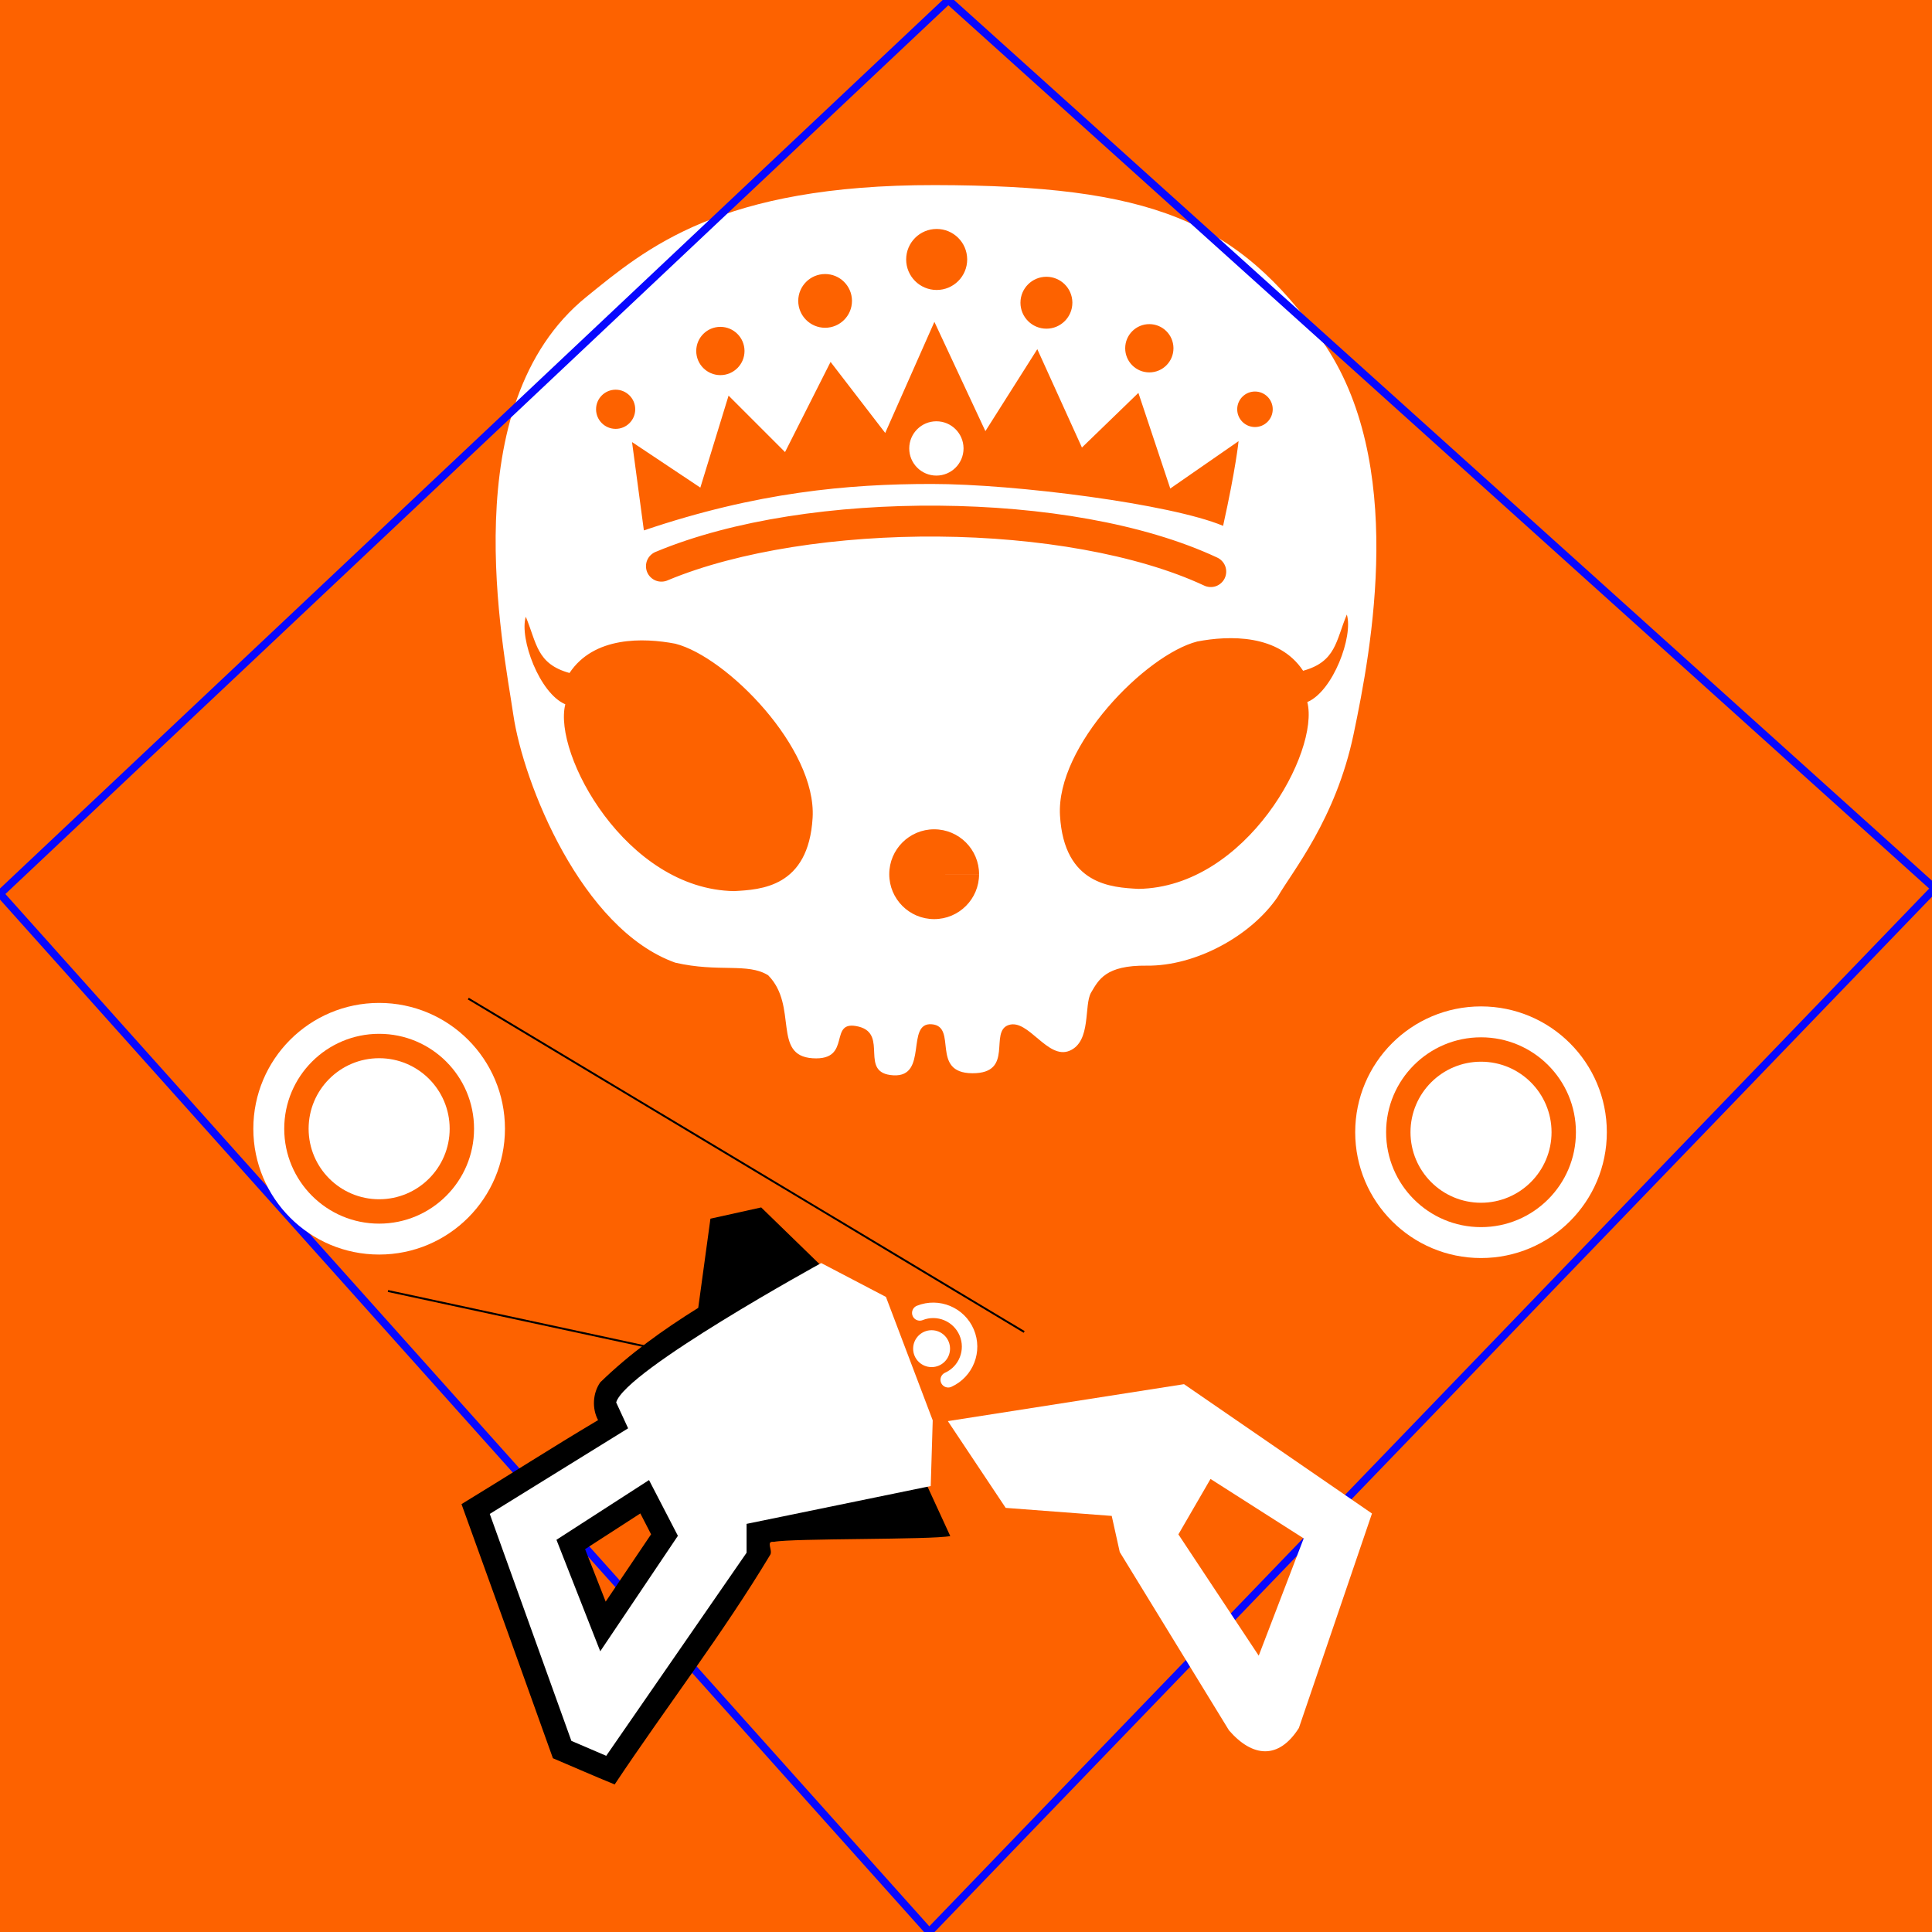
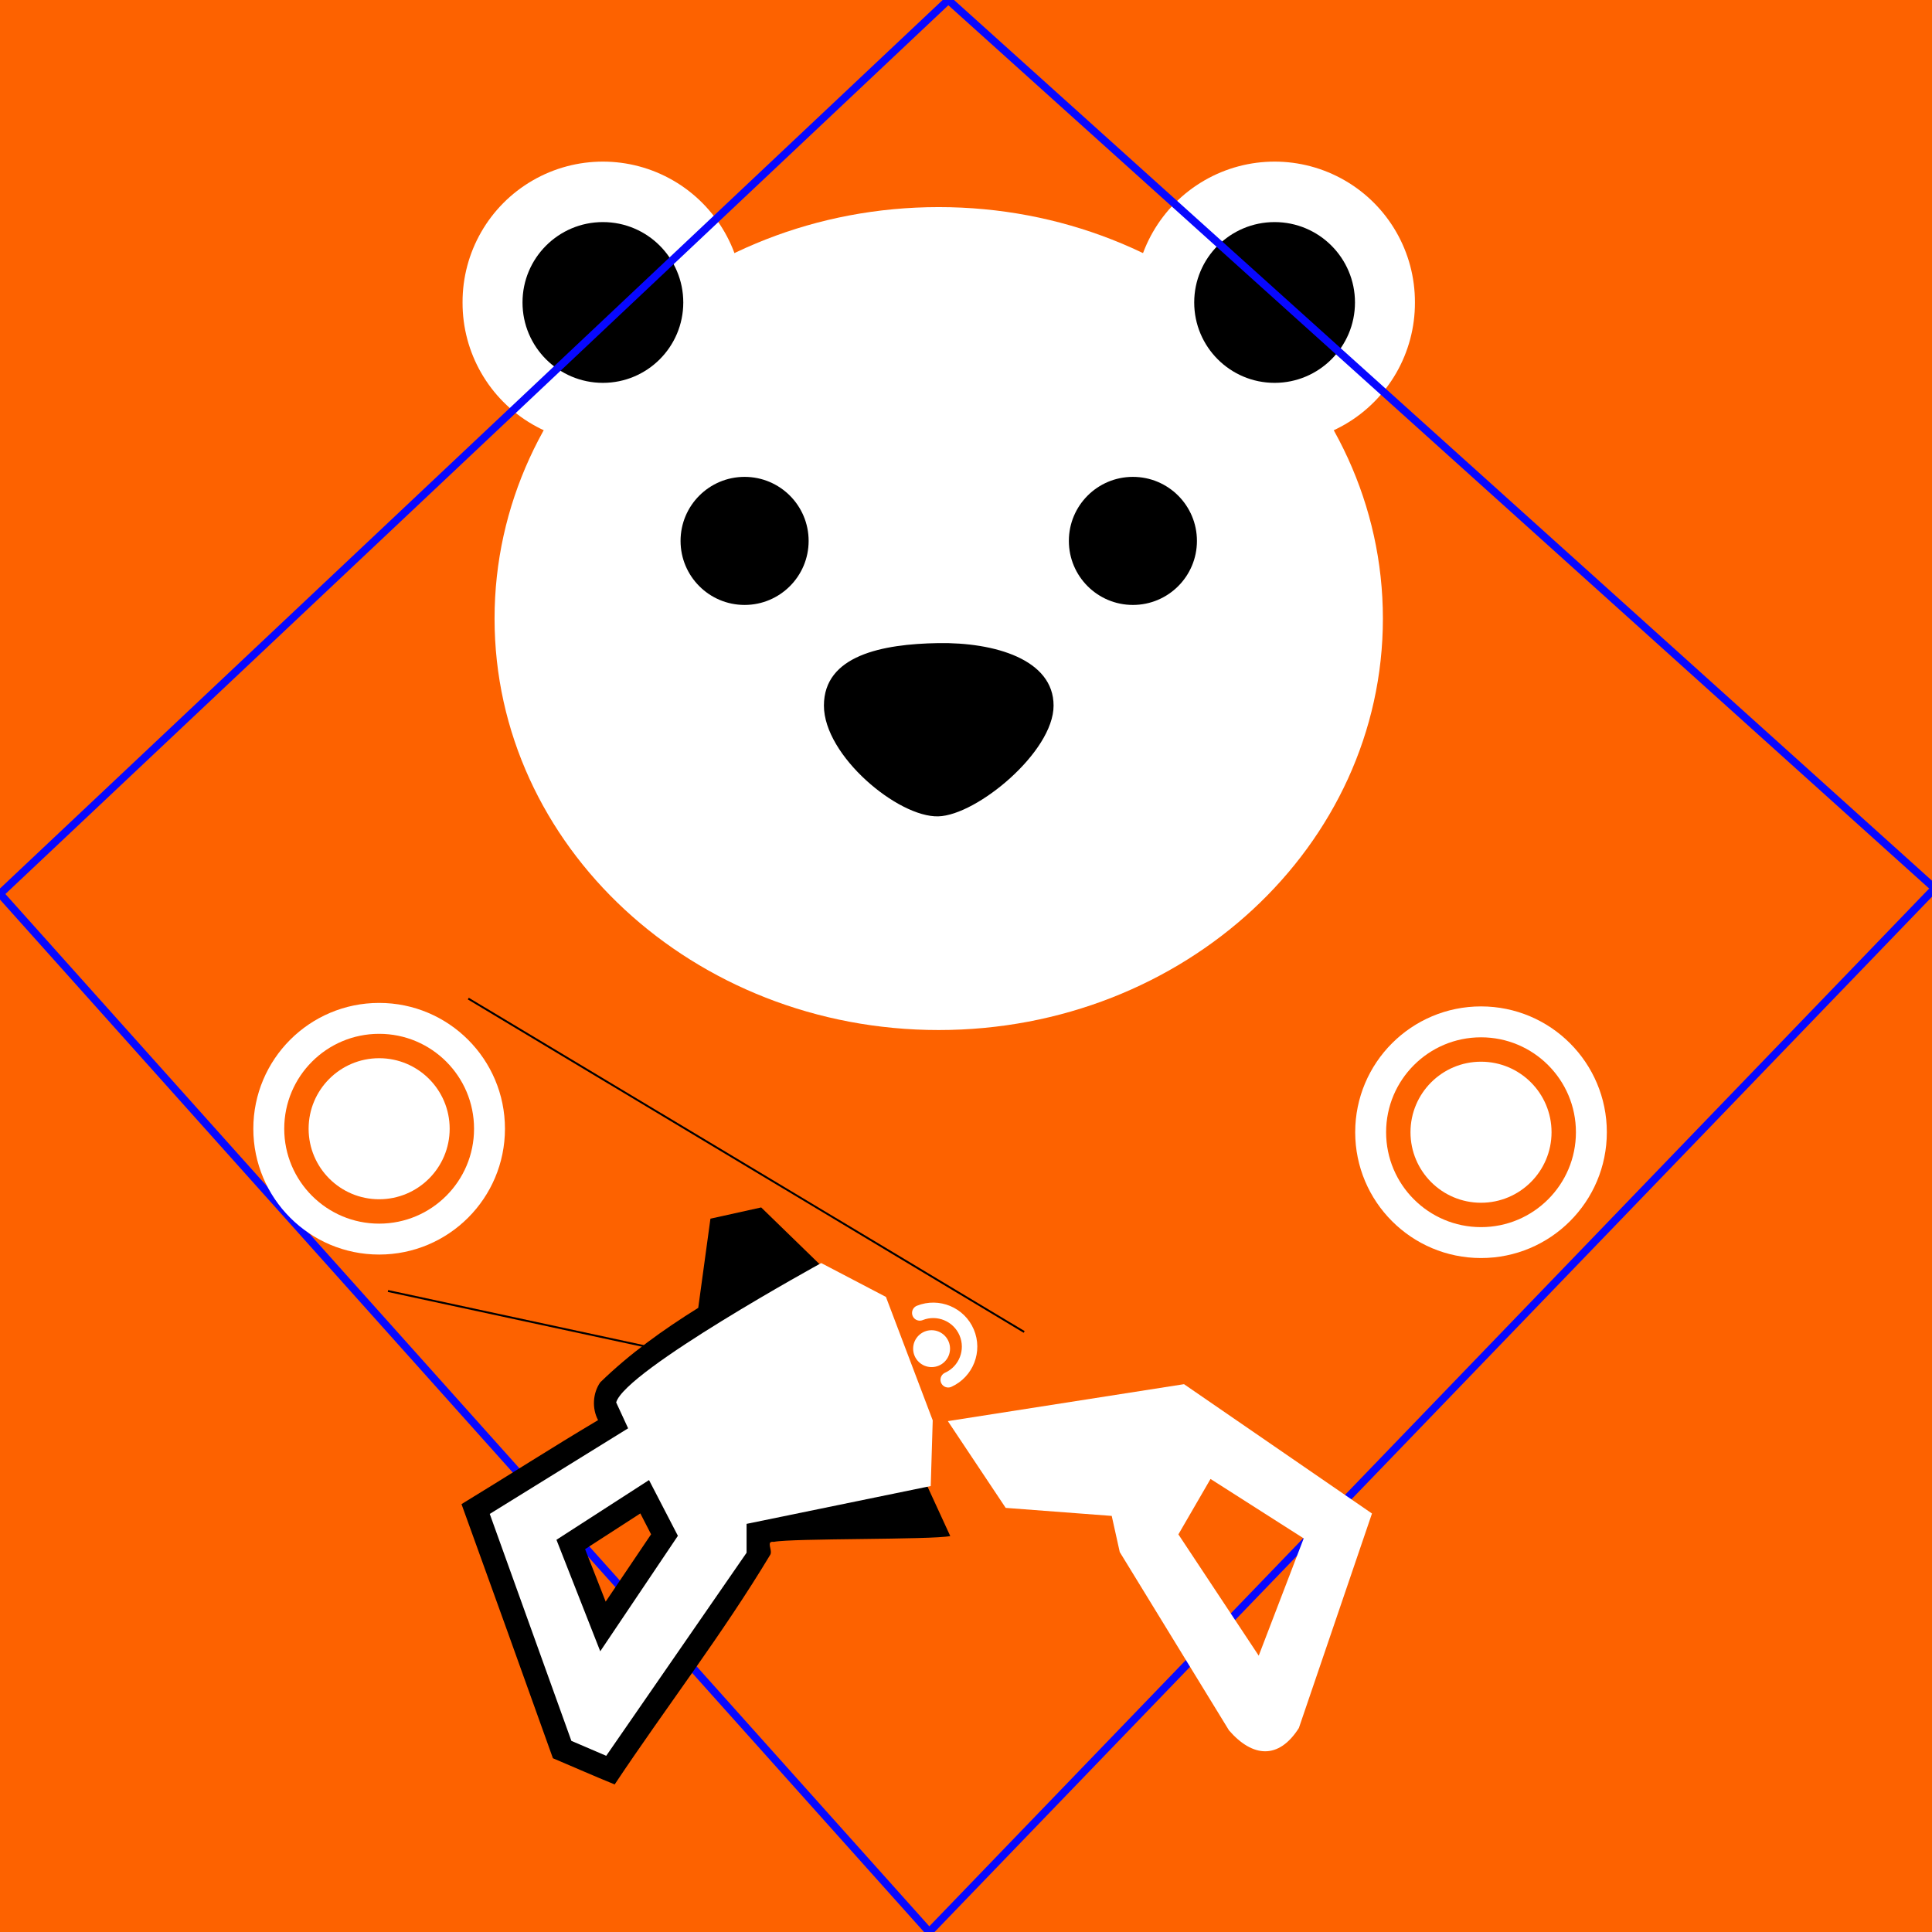
<svg xmlns="http://www.w3.org/2000/svg" width="1000" height="1000" id="svg2" version="1.1">
  <defs id="defs4" />
-   <g id="layer2">
+   <g id="layer2" style="display:inline">
    <rect style="fill:#fd6200;fill-opacity:1;fill-rule:evenodd;stroke:#2bff06;stroke-width:4;stroke-linecap:round;stroke-linejoin:round;stroke-miterlimit:4;stroke-opacity:0.482;stroke-dasharray:none;stroke-dashoffset:0" id="rect3777" width="1098.731" height="1018.336" x="-32.44" y="-5.642" />
  </g>
-   <g id="layer3" style="display:inline">
-     <path id="path3934-0" transform="translate(-181.248,63.87285)" style="fill:#ffffff;fill-opacity:1;fill-rule:evenodd;stroke:none;stroke-width:1;stroke-linecap:round;stroke-linejoin:round;stroke-miterlimit:4;stroke-opacity:1;stroke-dashoffset:0;display:inline" d="m 510.04,147.974 c -0.003,5.597 -4.542,10.133 -10.14,10.13 -5.597,-0.003 -10.133,-4.542 -10.13,-10.14 0.003,-5.597 4.542,-10.133 10.14,-10.13 5.54,0.003 10.052,4.454 10.129,9.994 m 56.567,-30.021 c -0.003,6.899 -5.599,12.489 -12.498,12.486 -6.899,-0.003 -12.489,-5.599 -12.486,-12.498 0.003,-6.899 5.599,-12.489 12.498,-12.486 6.829,0.003 12.389,5.489 12.485,12.318 m 55.625,-25.745 c -0.004,7.68 -6.233,13.903 -13.913,13.899 -7.68,-0.004 -13.903,-6.233 -13.899,-13.913 0.004,-7.68 6.233,-13.903 13.913,-13.899 7.602,0.004 13.792,6.111 13.898,13.712 m 217.782,56.293 c -0.002,5.077 -4.12,9.19 -9.196,9.188 -5.077,-0.002 -9.19,-4.12 -9.188,-9.196 0.002,-5.077 4.12,-9.19 9.196,-9.188 5.025,0.002 9.117,4.039 9.187,9.064 m -51.38,-31.449 c -0.003,6.899 -5.599,12.489 -12.498,12.486 -6.899,-0.003 -12.489,-5.599 -12.486,-12.498 0.003,-6.899 5.599,-12.489 12.498,-12.486 6.829,0.003 12.389,5.489 12.485,12.318 M 736.305,92.824 c -0.004,7.42 -6.021,13.432 -13.441,13.428 -7.42,-0.004 -13.432,-6.021 -13.428,-13.441 0.004,-7.42 6.021,-13.432 13.441,-13.428 7.344,0.004 13.324,5.904 13.427,13.247 M 681.86,70.434 c -0.004,8.721 -7.078,15.788 -15.799,15.784 -8.721,-0.004 -15.788,-7.078 -15.784,-15.799 0.004,-8.721 7.078,-15.788 15.799,-15.784 8.633,0.004 15.662,6.94 15.782,15.571 m -1.884,98.04 c -0.004,7.761 -6.298,14.049 -14.059,14.046 -7.761,-0.004 -14.049,-6.298 -14.046,-14.059 0.004,-7.761 6.298,-14.049 14.059,-14.046 7.682,0.004 13.937,6.175 14.044,13.856 m -171.583,-3.104 35.354,23.569 14.613,-47.61 29.226,29.226 23.569,-46.667 28.283,36.768 25.455,-57.509 26.398,56.566 26.869,-42.425 23.098,50.91 29.226,-28.283 16.499,49.496 35.354,-24.512 c 0,0 -1.414,14.142 -8.014,43.839 -26.869,-11.313 -107.476,-21.684 -150.844,-21.684 -43.368,0 -90.506,4.242 -148.958,24.041 z m 302.702,59.701 c 1.962,0.842 3.558,2.503 4.32,4.497 0.762,1.995 0.681,4.296 -0.22,6.232 -0.901,1.936 -2.61,3.48 -4.627,4.181 -2.017,0.701 -4.315,0.549 -6.223,-0.411 -34.656,-16.152 -85.786,-24.851 -137.281,-25.281 -51.495,-0.43 -103.5,7.351 -140.031,22.563 -1.95,0.926 -4.28,1.016 -6.296,0.244 -2.016,-0.773 -3.689,-2.397 -4.52,-4.389 -0.831,-1.992 -0.81,-4.324 0.059,-6.3 0.868,-1.976 2.571,-3.569 4.601,-4.304 39.661,-16.514 93.177,-24.256 146.344,-23.812 53.167,0.444 105.822,9.046 143.875,26.781 z m 67.273,29.569 c 3.409,11.219 -7.092,39.676 -20.462,45.303 6.517,25.548 -31.391,95.813 -87.382,96.701 -13.73,-0.766 -38.48,-1.878 -40.621,-37.937 -2.141,-36.058 44.45,-83.329 71.054,-90.115 16.556,-3.17 42.169,-3.871 54.781,15.154 17.07,-4.719 16.929,-15.465 22.631,-29.107 z M 476.023,284.464 c 12.612,-19.025 38.225,-18.324 54.781,-15.154 26.603,6.786 73.194,54.057 71.054,90.115 -2.141,36.058 -26.891,37.171 -40.621,37.937 -55.991,-0.888 -93.899,-71.153 -87.382,-96.701 -13.37,-5.627 -23.871,-34.084 -20.462,-45.303 5.702,13.642 5.561,24.388 22.631,29.107 z m 211.99,104.165 c -0.006,12.838 -10.418,23.239 -23.255,23.233 -12.838,-0.006 -23.239,-10.418 -23.233,-23.255 0.006,-12.838 10.418,-23.239 23.255,-23.233 12.833,0.006 23.233,10.411 23.233,23.244 l -23.244,0 z M 665.189,31.936 C 553.852,31.754 515.565,64.861 484.794,89.764 415.641,145.732 441.704,270.357 446.928,306.015 c 5.224,35.658 35.371,111.009 83.787,128.372 22.568,5.223 37.489,-0.091 48.137,6.549 15.684,15.944 1.91,41.583 23.013,42.942 21.102,1.359 7.338,-20.524 23.931,-16.353 15.545,3.997 -0.338,24.154 17.883,25.183 18.221,1.029 6.159,-27.519 19.83,-26.426 13.671,1.093 -0.957,25.26 21.031,25.357 21.988,0.097 8.405,-21.559 18.808,-24.971 10.216,-3.351 20.126,18.148 31.528,13.316 11.402,-4.833 7.291,-23.69 11.141,-30.148 3.851,-6.458 7.387,-14.151 28.774,-13.888 25.267,0.311 54.017,-15.385 67.739,-35.555 7.715,-13.404 30.071,-40.138 39.332,-84.24 9.261,-44.102 27.617,-141.005 -16.316,-203.648 C 821.613,49.863 776.526,32.118 665.189,31.936 z" />
+   <g id="layer3" style="display:none">
+     <path id="path3934-0" transform="translate(-181.248,63.87285)" style="fill:#ffffff;fill-opacity:1;fill-rule:evenodd;stroke:none;display:inline" d="m 510.04,147.974 c -0.003,5.597 -4.542,10.133 -10.14,10.13 -5.597,-0.003 -10.133,-4.542 -10.13,-10.14 0.003,-5.597 4.542,-10.133 10.14,-10.13 5.54,0.003 10.052,4.454 10.129,9.994 m 56.567,-30.021 c -0.003,6.899 -5.599,12.489 -12.498,12.486 -6.899,-0.003 -12.489,-5.599 -12.486,-12.498 0.003,-6.899 5.599,-12.489 12.498,-12.486 6.829,0.003 12.389,5.489 12.485,12.318 m 55.625,-25.745 c -0.004,7.68 -6.233,13.903 -13.913,13.899 -7.68,-0.004 -13.903,-6.233 -13.899,-13.913 0.004,-7.68 6.233,-13.903 13.913,-13.899 7.602,0.004 13.792,6.111 13.898,13.712 m 217.782,56.293 c -0.002,5.077 -4.12,9.19 -9.196,9.188 -5.077,-0.002 -9.19,-4.12 -9.188,-9.196 0.002,-5.077 4.12,-9.19 9.196,-9.188 5.025,0.002 9.117,4.039 9.187,9.064 m -51.38,-31.449 c -0.003,6.899 -5.599,12.489 -12.498,12.486 -6.899,-0.003 -12.489,-5.599 -12.486,-12.498 0.003,-6.899 5.599,-12.489 12.498,-12.486 6.829,0.003 12.389,5.489 12.485,12.318 M 736.305,92.824 c -0.004,7.42 -6.021,13.432 -13.441,13.428 -7.42,-0.004 -13.432,-6.021 -13.428,-13.441 0.004,-7.42 6.021,-13.432 13.441,-13.428 7.344,0.004 13.324,5.904 13.427,13.247 M 681.86,70.434 c -0.004,8.721 -7.078,15.788 -15.799,15.784 -8.721,-0.004 -15.788,-7.078 -15.784,-15.799 0.004,-8.721 7.078,-15.788 15.799,-15.784 8.633,0.004 15.662,6.94 15.782,15.571 m -1.884,98.04 c -0.004,7.761 -6.298,14.049 -14.059,14.046 -7.761,-0.004 -14.049,-6.298 -14.046,-14.059 0.004,-7.761 6.298,-14.049 14.059,-14.046 7.682,0.004 13.937,6.175 14.044,13.856 m -171.583,-3.104 35.354,23.569 14.613,-47.61 29.226,29.226 23.569,-46.667 28.283,36.768 25.455,-57.509 26.398,56.566 26.869,-42.425 23.098,50.91 29.226,-28.283 16.499,49.496 35.354,-24.512 c 0,0 -1.414,14.142 -8.014,43.839 -26.869,-11.313 -107.476,-21.684 -150.844,-21.684 -43.368,0 -90.506,4.242 -148.958,24.041 z m 302.702,59.701 c 1.962,0.842 3.558,2.503 4.32,4.497 0.762,1.995 0.681,4.296 -0.22,6.232 -0.901,1.936 -2.61,3.48 -4.627,4.181 -2.017,0.701 -4.315,0.549 -6.223,-0.411 -34.656,-16.152 -85.786,-24.851 -137.281,-25.281 -51.495,-0.43 -103.5,7.351 -140.031,22.563 -1.95,0.926 -4.28,1.016 -6.296,0.244 -2.016,-0.773 -3.689,-2.397 -4.52,-4.389 -0.831,-1.992 -0.81,-4.324 0.059,-6.3 0.868,-1.976 2.571,-3.569 4.601,-4.304 39.661,-16.514 93.177,-24.256 146.344,-23.812 53.167,0.444 105.822,9.046 143.875,26.781 z m 67.273,29.569 c 3.409,11.219 -7.092,39.676 -20.462,45.303 6.517,25.548 -31.391,95.813 -87.382,96.701 -13.73,-0.766 -38.48,-1.878 -40.621,-37.937 -2.141,-36.058 44.45,-83.329 71.054,-90.115 16.556,-3.17 42.169,-3.871 54.781,15.154 17.07,-4.719 16.929,-15.465 22.631,-29.107 z M 476.023,284.464 c 12.612,-19.025 38.225,-18.324 54.781,-15.154 26.603,6.786 73.194,54.057 71.054,90.115 -2.141,36.058 -26.891,37.171 -40.621,37.937 -55.991,-0.888 -93.899,-71.153 -87.382,-96.701 -13.37,-5.627 -23.871,-34.084 -20.462,-45.303 5.702,13.642 5.561,24.388 22.631,29.107 z m 211.99,104.165 c -0.006,12.838 -10.418,23.239 -23.255,23.233 -12.838,-0.006 -23.239,-10.418 -23.233,-23.255 0.006,-12.838 10.418,-23.239 23.255,-23.233 12.833,0.006 23.233,10.411 23.233,23.244 l -23.244,0 z M 665.189,31.936 C 553.852,31.754 515.565,64.861 484.794,89.764 415.641,145.732 441.704,270.357 446.928,306.015 c 5.224,35.658 35.371,111.009 83.787,128.372 22.568,5.223 37.489,-0.091 48.137,6.549 15.684,15.944 1.91,41.583 23.013,42.942 21.102,1.359 7.338,-20.524 23.931,-16.353 15.545,3.997 -0.338,24.154 17.883,25.183 18.221,1.029 6.159,-27.519 19.83,-26.426 13.671,1.093 -0.957,25.26 21.031,25.357 21.988,0.097 8.405,-21.559 18.808,-24.971 10.216,-3.351 20.126,18.148 31.528,13.316 11.402,-4.833 7.291,-23.69 11.141,-30.148 3.851,-6.458 7.387,-14.151 28.774,-13.888 25.267,0.311 54.017,-15.385 67.739,-35.555 7.715,-13.404 30.071,-40.138 39.332,-84.24 9.261,-44.102 27.617,-141.005 -16.316,-203.648 C 821.613,49.863 776.526,32.118 665.189,31.936 z" />
+   </g>
+   <g id="layer8">
+     <ellipse style="fill:#ffffff;fill-opacity:1;fill-rule:evenodd;stroke:none;display:inline" id="path3002" cx="504.937" cy="334.274" rx="229.901" ry="212.976" transform="translate(-19.0551,-14.10437)" />
+     <path style="fill:#ffffff;fill-opacity:1;fill-rule:evenodd;stroke:none" id="path3774" d="m -184.767,237.659 a 72.638,72.638 0 1 1 -145.275,0 72.638,72.638 0 1 1 145.275,0 z" transform="translate(569.4608,-81.10014)" />
+     <path style="fill:#000000;fill-opacity:1;fill-rule:evenodd;stroke:none" id="path3776" d="m -403.385,236.248 a 41.608,41.608 0 1 1 -83.216,0 41.608,41.608 0 1 1 83.216,0 z" transform="translate(757.0509,-79.6897)" />
+     <path style="fill:#ffffff;fill-opacity:1;fill-rule:evenodd;stroke:none" id="path3774-6" d="m -184.767,237.659 a 72.638,72.638 0 1 1 -145.275,0 72.638,72.638 0 1 1 145.275,0 z" transform="translate(917.131,-81.10014)" />
+     <path style="fill:#000000;fill-opacity:1;fill-rule:evenodd;stroke:none" id="path3776-1" d="m -403.385,236.248 a 41.608,41.608 0 1 1 -83.216,0 41.608,41.608 0 1 1 83.216,0 z" transform="translate(1104.721,-79.6897)" />
+     <path style="fill:#000000;fill-opacity:1;stroke:none" d="m 485.672,332.868 c 29.088,-0.453 59.66,8.397 59.66,32.351 0,23.954 -39.707,56.757 -59.66,57.323 -20.834,0.591 -59.212,-31.374 -59.212,-57.323 0,-25.95 30.124,-31.898 59.212,-32.351 z" id="path3816" />
+     <path style="fill:#000000;fill-opacity:1;fill-rule:evenodd;stroke:none" id="path3818" d="m 448.519,287.024 a 33.145,33.145 0 1 1 -66.291,0 33.145,33.145 0 1 1 66.291,0 z" transform="translate(-29.97282,-7.052199)" />
+     <path transform="translate(171.0124,-7.052196)" style="fill:#000000;fill-opacity:1;fill-rule:evenodd;stroke:none" id="path3818-7" d="m 448.519,287.024 a 33.145,33.145 0 1 1 -66.291,0 33.145,33.145 0 1 1 66.291,0 z" />
  </g>
  <g id="layer1" transform="translate(0,-52.36218)" style="display:inline" />
  <g id="layer7">
    <path style="display:inline;fill:none;stroke:#0808ff;stroke-width:4;stroke-linecap:butt;stroke-linejoin:miter;stroke-miterlimit:4;stroke-opacity:1;stroke-dasharray:none" d="M 490.832,0 0,462.623 480.959,1000 1001.41,459.803 z" id="path3756" />
  </g>
  <g id="layer5">
    <path id="path3791" style="fill:#ffffff;fill-opacity:1;stroke:none" d="m 626.566,765.505 48.229,30.767 -23.283,60.703 -41.577,-62.781 z m -106.022,14.968 54.882,4.158 4.158,18.71 56.545,92.301 c 12.241,14.087 25.763,15.18 36.172,-1.247 l 37.835,-111.011 -97.29,-66.939 -122.237,19.125 z" />
  </g>
  <g id="layer6">
    <path style="fill:none;stroke:#000000;stroke-width:1px;stroke-linecap:butt;stroke-linejoin:miter;stroke-opacity:1" d="M 242.394,516.875 530.108,689.419" id="path3830" />
    <path style="fill:none;stroke:#000000;stroke-width:1px;stroke-linecap:butt;stroke-linejoin:miter;stroke-opacity:1" d="m 200.817,668.215 216.201,46.566" id="path3832" />
  </g>
  <g id="layer4">
    <path style="fill:#000000;fill-opacity:1;stroke:none" d="m 361.406,676.938 c -18.084,11.287 -35.406,23.646 -50.719,38.562 -3.913,5.623 -4.335,13.535 -1.125,19.562 -23.797,14.104 -47.051,29.102 -70.688,43.469 15.839,43.819 31.649,87.649 47.312,131.531 10.663,4.506 21.246,9.208 31.969,13.562 26.538,-39.876 55.926,-77.911 80.594,-119 1.202,-2.368 -2.471,-7.105 1.75,-6.562 9.806,-1.936 81.562,-1.001 91.356,-2.996 l -62.366,-135.592 -35.497,-34.509 -26.272,5.821 z M 331.438,783.344 337,794.156 313.5,829 302.844,801.844 z" id="path3761-3" />
    <path id="path3761" style="fill:#ffffff;fill-opacity:1;stroke:none" d="m 335.935,766.082 14.942,28.853 -40.189,59.768 -22.67,-57.707 z m -82.438,17.518 42.249,117.474 18.033,7.729 72.648,-105.108 0,-14.942 95.319,-19.579 1.03,-34.006 -24.216,-63.889 -33.49,-17.518 c 0,0 -101.502,55.646 -106.139,72.133 l 6.183,13.396 z" />
    <path style="fill:none;stroke:#ffffff;stroke-width:8;stroke-miterlimit:4;stroke-opacity:1;stroke-dasharray:none;stroke-linecap:round" id="path3764" d="m 478.134,680.601 a 18.806,18.806 0 0 1 14.719,34.602" transform="translate(-2.060949,-1.030475)" />
    <circle cx="478.431" cy="700.569" r="9.55" style="fill:#ffffff;fill-opacity:1;stroke:none" transform="translate(3.758543,-2.505696)" id="circle17" />
    <circle cx="770.804" cy="588.858" r="36.503" style="fill:#ffffff;fill-opacity:1;stroke:none" transform="translate(-4.231336,-2.820862)" id="circle16" />
    <circle cx="769.393" cy="586.037" r="57.123" style="fill:none;stroke:#ffffff;stroke-width:16;stroke-miterlimit:4;stroke-opacity:1;stroke-dasharray:none;display:inline" id="path3768" transform="translate(-2.820874,0)" />
    <circle cx="770.804" cy="588.858" r="36.503" style="fill:#ffffff;fill-opacity:1;stroke:none" transform="translate(-574.5602,-4.62819)" id="circle16-6" d="m 807.307,588.858 c 0,20.16 -16.343,36.503 -36.503,36.503 -20.16,0 -36.503,-16.343 -36.503,-36.503 0,-20.16 16.343,-36.503 36.503,-36.503 20.16,0 36.503,16.343 36.503,36.503 z" />
    <circle cx="769.393" cy="586.037" r="57.123" style="fill:none;stroke:#ffffff;stroke-width:16;stroke-miterlimit:4;stroke-opacity:1;stroke-dasharray:none;display:inline" id="path3768-4" transform="translate(-573.1497,-1.807328)" d="m 826.516,586.037 c 0,31.548 -25.575,57.123 -57.123,57.123 -31.548,0 -57.123,-25.575 -57.123,-57.123 0,-31.548 25.575,-57.123 57.123,-57.123 31.548,0 57.123,25.575 57.123,57.123 z" />
  </g>
</svg>
